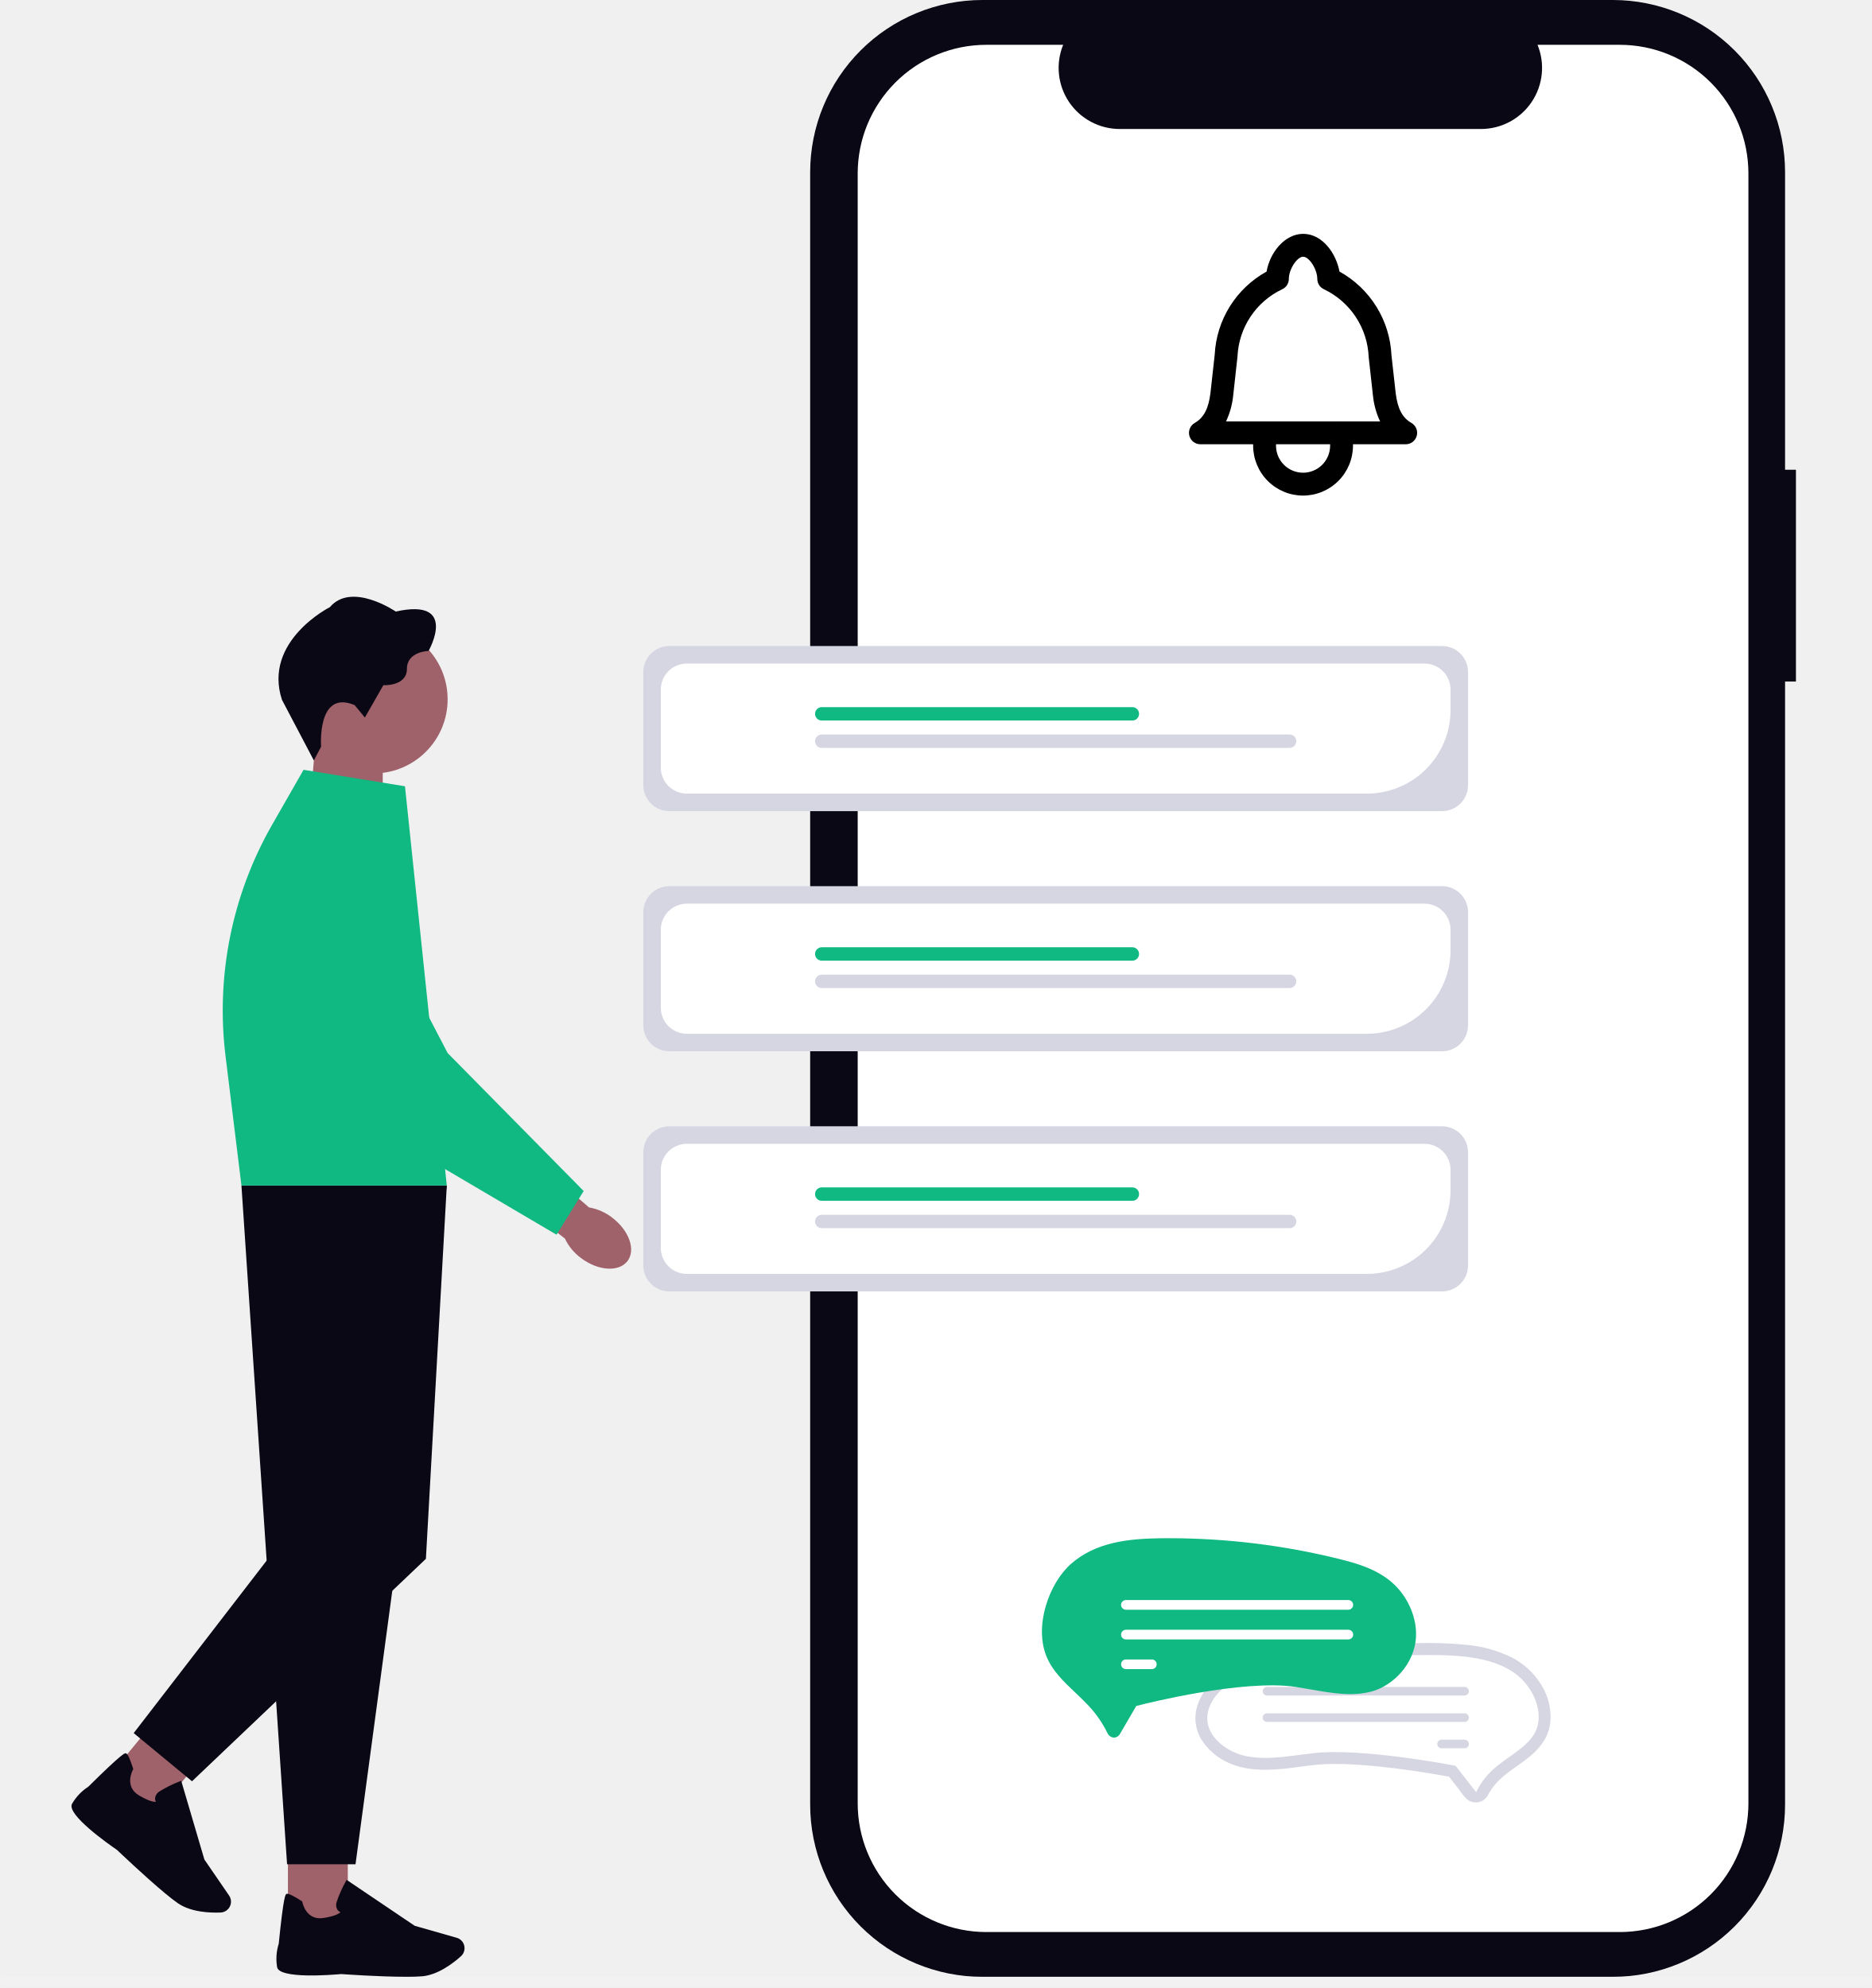
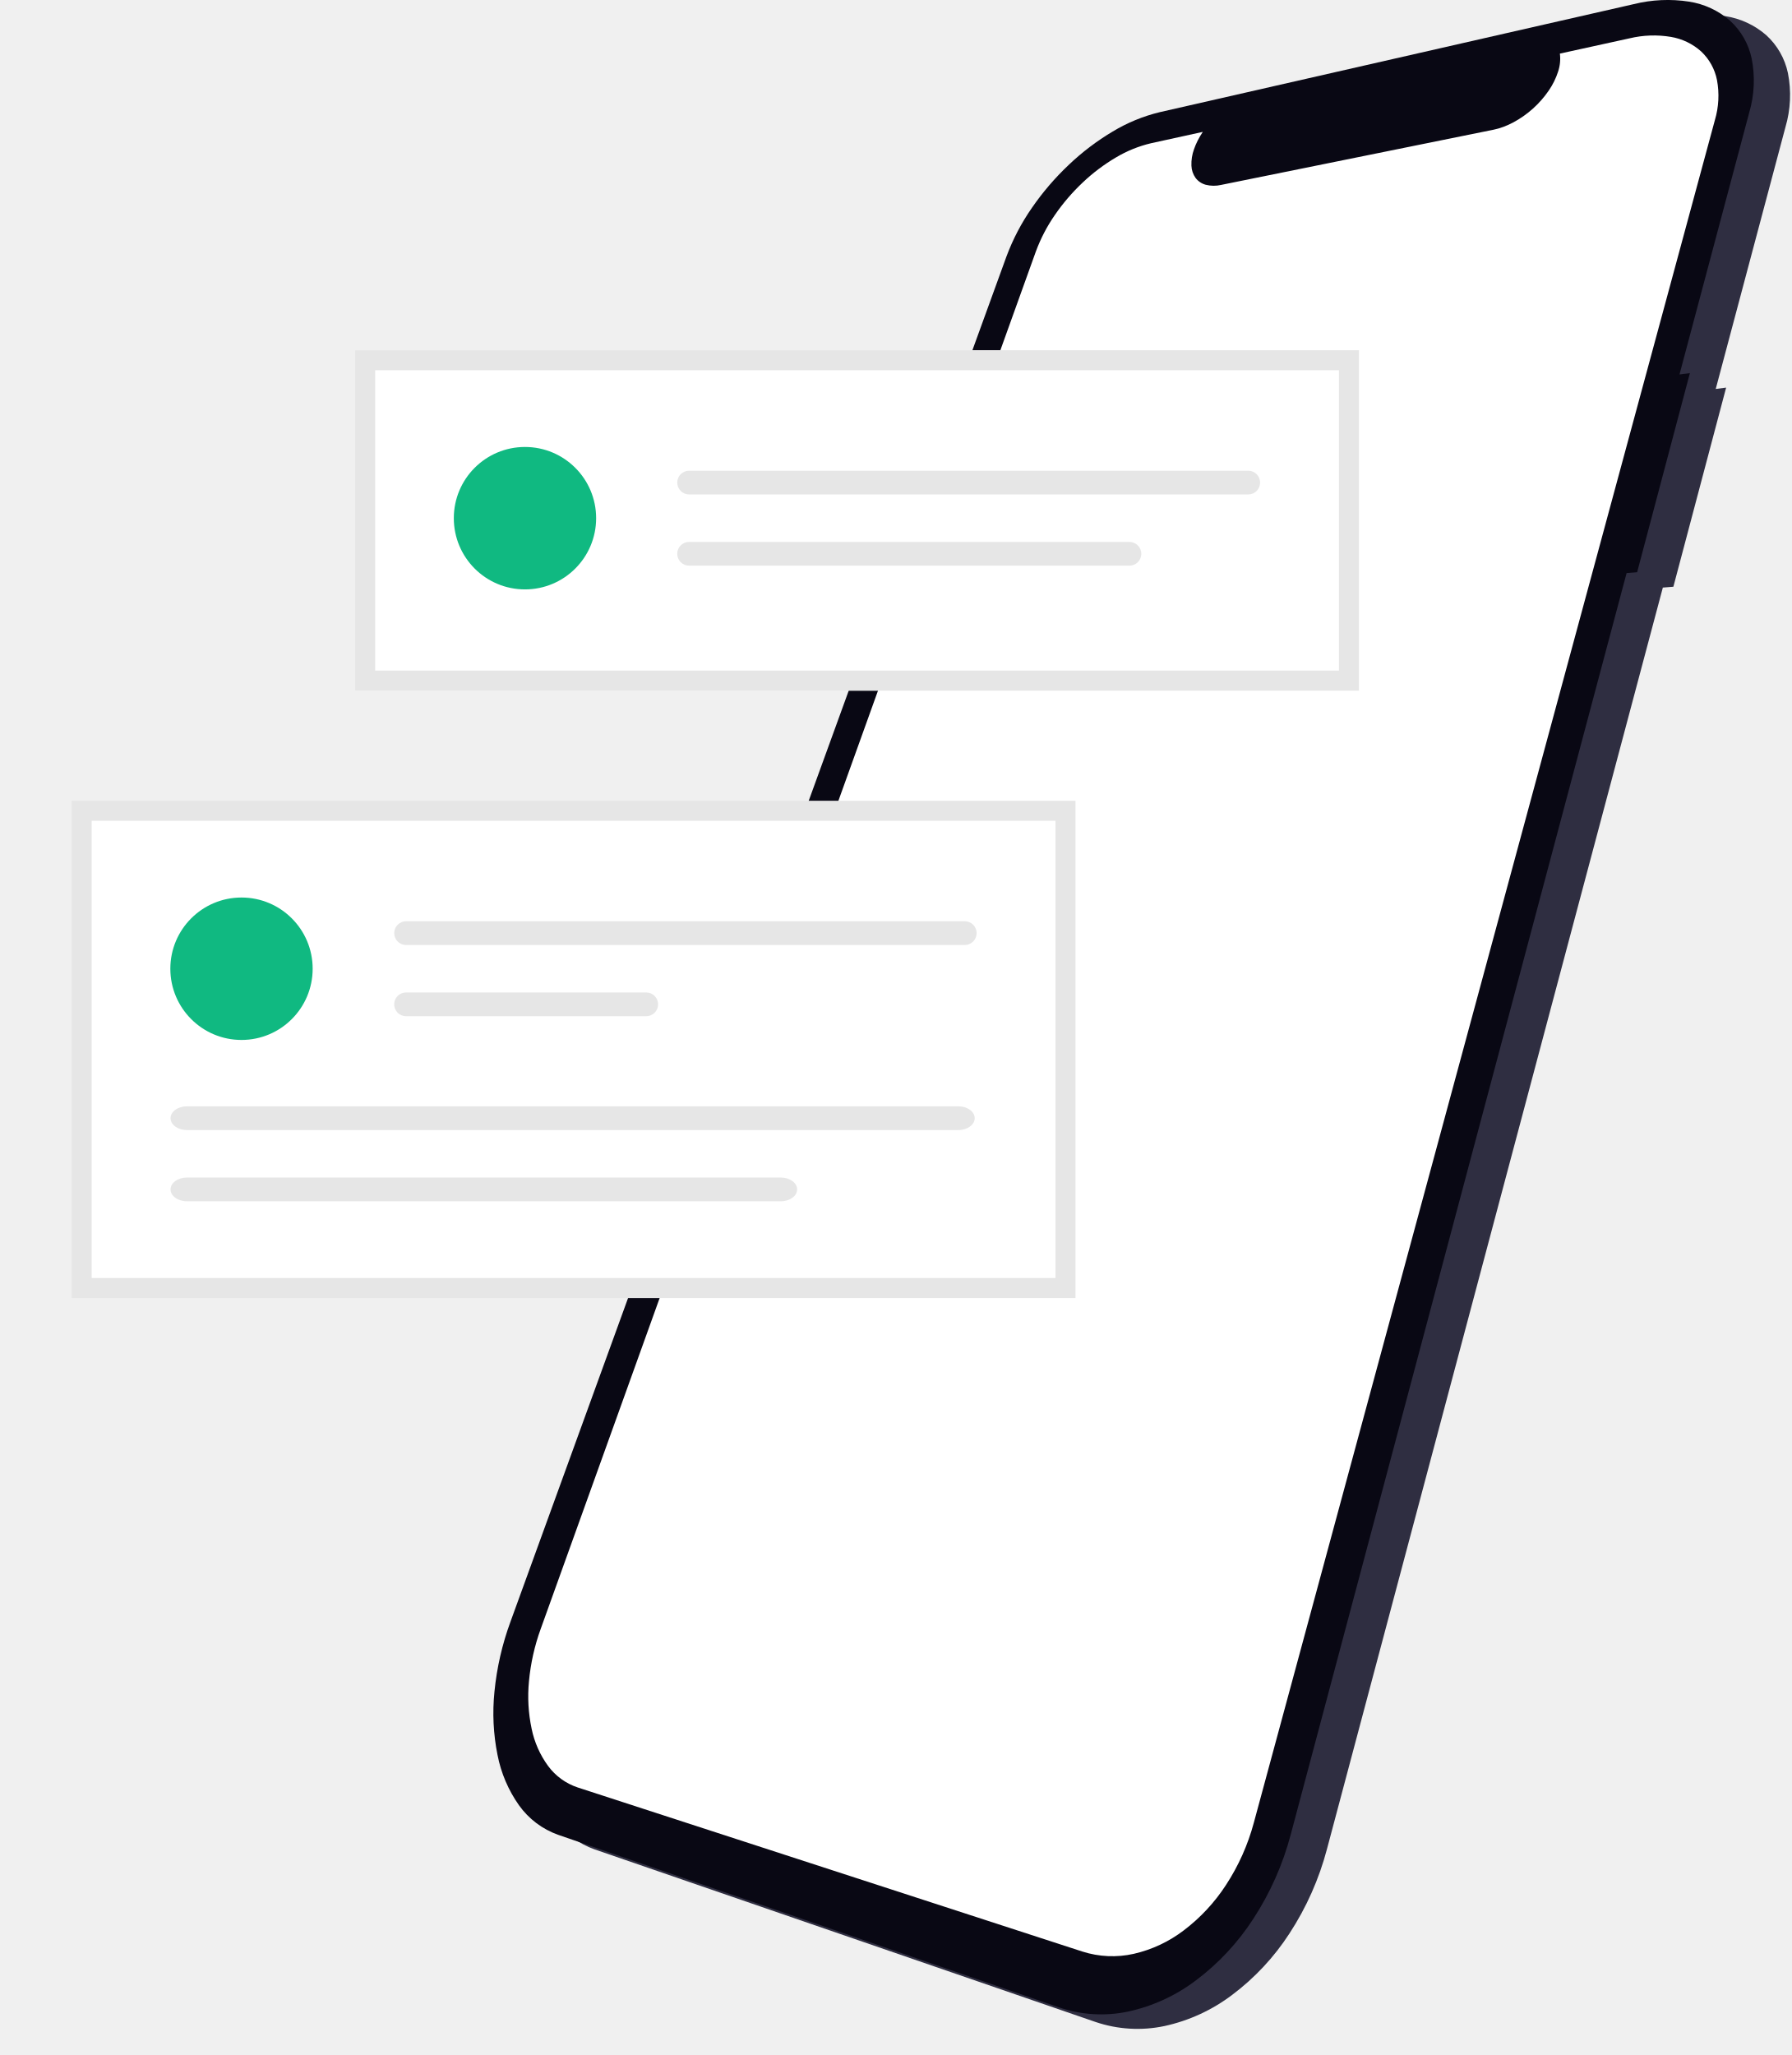
- <svg xmlns="http://www.w3.org/2000/svg" width="754" height="801" viewBox="0 0 754 801" fill="none">
-   <g clip-path="url(#clip0_62_51)">
-     <path d="M124.23 332.971L154.201 342.819V299.695H127.017L124.23 332.971Z" fill="#9F616A" />
-     <path d="M150.491 311.627C166.979 311.627 180.346 298.26 180.346 281.772C180.346 265.284 166.979 251.917 150.491 251.917C134.002 251.917 120.636 265.284 120.636 281.772C120.636 298.26 134.002 311.627 150.491 311.627Z" fill="#9F616A" />
-     <path d="M142.889 284.11L147.001 289.11L154.442 276.083C154.442 276.083 163.942 276.583 163.942 269.518C163.942 262.453 172.661 262.273 172.661 262.273C172.661 262.273 185.009 240.722 159.438 246.401C159.438 246.401 141.711 234.249 132.888 244.639C132.888 244.639 105.855 258.254 113.595 281.958L126.449 306.388L129.363 300.859C129.363 300.859 127.602 277.637 142.889 284.11Z" fill="#090814" />
-     <path d="M140.125 741.572H116.006V775.793H140.125V741.572Z" fill="#9F616A" />
-     <path d="M163.62 796.503C166.154 796.503 168.412 796.445 170.12 796.284C176.52 795.697 182.64 790.963 185.72 788.198C186.392 787.592 186.86 786.792 187.058 785.909C187.256 785.026 187.175 784.103 186.826 783.268C186.574 782.666 186.19 782.128 185.701 781.695C185.212 781.262 184.632 780.945 184.004 780.768L167.072 775.93L139.658 757.43L139.347 757.983C137.853 760.637 136.612 763.426 135.638 766.311C135.456 766.814 135.386 767.351 135.432 767.884C135.478 768.416 135.638 768.933 135.903 769.398C136.215 769.865 136.655 770.233 137.17 770.458C136.67 770.976 135.12 772.036 130.328 772.796C123.336 773.902 121.862 766.657 121.804 766.357L121.758 766.115L121.551 765.977C118.222 763.835 116.172 762.856 115.469 763.063C115.031 763.19 114.294 763.42 112.301 783.151C111.335 786.222 111.114 789.478 111.656 792.651C112.681 797.374 133.322 795.751 137.456 795.381C137.571 795.393 153.029 796.498 163.614 796.498L163.62 796.503Z" fill="#090814" />
-     <path d="M43.103 716.658L61.699 732.022L83.498 705.638L64.902 690.274L43.103 716.658Z" fill="#9F616A" />
-     <path d="M66.581 762.904C68.539 764.517 70.313 765.91 71.718 766.878C77.028 770.506 84.757 770.76 88.88 770.587C89.786 770.548 90.657 770.228 91.373 769.673C92.09 769.118 92.616 768.354 92.88 767.487C93.069 766.862 93.116 766.201 93.016 765.556C92.916 764.91 92.673 764.294 92.304 763.755L82.341 749.23L73.011 717.509L72.424 717.739C69.582 718.834 66.847 720.191 64.257 721.793C63.797 722.066 63.402 722.434 63.098 722.874C62.794 723.313 62.588 723.813 62.495 724.339C62.435 724.902 62.54 725.47 62.795 725.975C62.081 726.056 60.215 725.883 56.034 723.418C49.941 719.824 53.419 713.293 53.581 713.018L53.696 712.799L53.627 712.569C52.427 708.791 51.473 706.741 50.794 706.453C50.368 706.269 49.665 705.969 35.555 719.918C32.848 721.663 30.601 724.034 29.001 726.829C26.778 731.129 43.721 743.035 47.142 745.373C47.223 745.454 58.43 756.154 66.585 762.904H66.581Z" fill="#090814" />
-     <path d="M180.013 477.676H97.277L115.66 751.155H143.235L180.001 477.675L180.013 477.676Z" fill="#090814" />
-     <path d="M163.161 492.742L180.012 477.676L171.592 628.082L77.361 717.706L53.861 698.298L108.769 627.057L163.161 492.742Z" fill="#090814" />
-     <path d="M163.162 316.8L122.306 310.165L109.613 332.349C93.487 360.553 86.909 393.215 90.861 425.463L97.277 477.676H180.013L163.162 316.8Z" fill="#10B981" />
-     <path d="M246.634 490.61C253.499 495.805 256.252 503.649 252.785 508.141C249.318 512.633 240.933 512.069 234.068 506.874C231.291 504.839 229.066 502.143 227.595 499.03L198.795 476.661L210.11 462.978L237.305 486.487C240.712 487.078 243.924 488.493 246.658 490.611H246.635L246.634 490.61Z" fill="#9F616A" />
-     <path d="M235.174 479.899L180.346 424.278L147.6 361.468C146.025 358.445 143.847 355.776 141.201 353.628C138.555 351.479 135.496 349.895 132.214 348.975C128.931 348.054 125.495 347.816 122.118 348.275C118.74 348.735 115.492 349.881 112.575 351.645C109.657 353.408 107.132 355.751 105.156 358.529C103.179 361.306 101.793 364.459 101.083 367.793C100.372 371.127 100.353 374.571 101.026 377.913C101.698 381.255 103.049 384.424 104.994 387.223L152.094 454.951L152.163 455.051L224.222 497.485L235.164 479.885H235.176L235.174 479.899Z" fill="#10B981" />
-     <path d="M723.575 189.281H719.195V69.39C719.195 50.987 711.884 33.337 698.871 20.324C685.858 7.311 668.208 0 649.805 0H395.805C377.402 0 359.752 7.311 346.739 20.324C333.726 33.337 326.415 50.987 326.415 69.39V727.11C326.415 745.513 333.726 763.163 346.739 776.176C359.752 789.189 377.402 796.5 395.805 796.5H649.805C668.208 796.5 685.858 789.189 698.871 776.176C711.884 763.163 719.195 745.513 719.195 727.11V274.61H723.575V189.281Z" fill="#090814" />
-     <path d="M652.615 18.056H619.466C620.992 21.795 621.574 25.851 621.162 29.868C620.749 33.885 619.356 37.738 617.103 41.089C614.85 44.441 611.808 47.186 608.244 49.084C604.68 50.982 600.704 51.975 596.666 51.974H451.143C447.106 51.975 443.13 50.982 439.566 49.084C436.002 47.186 432.96 44.441 430.707 41.089C428.454 37.738 427.06 33.885 426.648 29.868C426.236 25.851 426.818 21.795 428.343 18.056H397.384C383.641 18.056 370.46 23.516 360.742 33.234C351.024 42.952 345.564 56.133 345.564 69.876V726.634C345.564 740.377 351.024 753.557 360.742 763.275C370.459 772.993 383.639 778.453 397.382 778.453H652.608C659.414 778.453 666.152 777.113 672.439 774.508C678.726 771.904 684.439 768.087 689.251 763.275C694.063 758.463 697.88 752.751 700.484 746.464C703.088 740.177 704.428 733.438 704.428 726.633V69.876C704.429 56.134 698.97 42.954 689.253 33.236C679.537 23.518 666.358 18.058 652.615 18.056Z" fill="white" />
-     <path d="M581.01 326.823H269.644C266.869 326.82 264.21 325.716 262.248 323.755C260.286 321.793 259.183 319.133 259.18 316.359V270.759C259.183 267.985 260.286 265.325 262.248 263.363C264.21 261.402 266.869 260.298 269.644 260.295H581.01C583.784 260.298 586.444 261.402 588.405 263.363C590.367 265.325 591.471 267.985 591.474 270.759V316.359C591.471 319.133 590.367 321.793 588.406 323.755C586.444 325.717 583.784 326.821 581.01 326.824V326.823Z" fill="#D6D6E3" />
-     <path d="M550.756 319.765H276.703C273.929 319.762 271.269 318.658 269.308 316.697C267.346 314.735 266.242 312.075 266.239 309.301V277.821C266.242 275.047 267.346 272.387 269.308 270.425C271.269 268.464 273.929 267.36 276.703 267.357H573.95C576.724 267.36 579.384 268.464 581.346 270.426C583.307 272.387 584.411 275.047 584.414 277.821V286.106C584.403 295.03 580.854 303.585 574.544 309.894C568.234 316.204 559.68 319.754 550.756 319.765Z" fill="white" />
-     <path d="M456.225 290.314H331.08C330.364 290.314 329.677 290.03 329.171 289.523C328.664 289.017 328.38 288.33 328.38 287.614C328.38 286.898 328.664 286.211 329.171 285.705C329.677 285.199 330.364 284.914 331.08 284.914H456.225C456.941 284.914 457.628 285.199 458.134 285.705C458.64 286.211 458.925 286.898 458.925 287.614C458.925 288.33 458.64 289.017 458.134 289.523C457.628 290.03 456.941 290.314 456.225 290.314Z" fill="#10B981" />
-     <path d="M519.572 301.347H331.072C330.356 301.347 329.669 301.063 329.163 300.556C328.657 300.05 328.372 299.363 328.372 298.647C328.372 297.931 328.657 297.244 329.163 296.738C329.669 296.231 330.356 295.947 331.072 295.947H519.572C520.288 295.947 520.975 296.231 521.481 296.738C521.988 297.244 522.272 297.931 522.272 298.647C522.272 299.363 521.988 300.05 521.481 300.556C520.975 301.063 520.288 301.347 519.572 301.347Z" fill="#D6D6E3" />
-     <path d="M581.01 423.577H269.644C266.869 423.574 264.21 422.47 262.248 420.509C260.286 418.547 259.183 415.887 259.18 413.113V367.513C259.183 364.739 260.287 362.079 262.248 360.118C264.21 358.156 266.87 357.052 269.644 357.049H581.01C583.784 357.052 586.444 358.156 588.405 360.117C590.367 362.079 591.471 364.739 591.474 367.513V413.113C591.471 415.887 590.367 418.547 588.405 420.509C586.444 422.47 583.784 423.574 581.01 423.577Z" fill="#D6D6E3" />
-     <path d="M550.756 416.519H276.703C273.929 416.516 271.269 415.412 269.308 413.451C267.346 411.489 266.242 408.829 266.239 406.055V374.575C266.242 371.801 267.346 369.141 269.308 367.179C271.269 365.218 273.929 364.114 276.703 364.111H573.95C576.724 364.114 579.384 365.218 581.346 367.18C583.307 369.141 584.411 371.801 584.414 374.575V382.86C584.403 391.784 580.854 400.339 574.544 406.648C568.234 412.958 559.68 416.508 550.756 416.519Z" fill="white" />
-     <path d="M456.225 387.068H331.08C330.364 387.068 329.677 386.784 329.171 386.277C328.664 385.771 328.38 385.084 328.38 384.368C328.38 383.652 328.664 382.965 329.171 382.459C329.677 381.952 330.364 381.668 331.08 381.668H456.225C456.941 381.668 457.628 381.952 458.134 382.459C458.64 382.965 458.925 383.652 458.925 384.368C458.925 385.084 458.64 385.771 458.134 386.277C457.628 386.784 456.941 387.068 456.225 387.068Z" fill="#10B981" />
-     <path d="M519.572 398.101H331.072C330.718 398.101 330.366 398.031 330.039 397.895C329.711 397.76 329.414 397.561 329.163 397.31C328.912 397.059 328.713 396.762 328.578 396.434C328.442 396.107 328.372 395.755 328.372 395.401C328.372 395.046 328.442 394.695 328.578 394.368C328.713 394.04 328.912 393.742 329.163 393.492C329.414 393.241 329.711 393.042 330.039 392.906C330.366 392.771 330.718 392.701 331.072 392.701H519.572C519.927 392.701 520.278 392.771 520.605 392.906C520.933 393.042 521.231 393.241 521.481 393.492C521.732 393.742 521.931 394.04 522.067 394.368C522.202 394.695 522.272 395.046 522.272 395.401C522.272 395.755 522.202 396.107 522.067 396.434C521.931 396.762 521.732 397.059 521.481 397.31C521.231 397.561 520.933 397.76 520.605 397.895C520.278 398.031 519.927 398.101 519.572 398.101Z" fill="#D6D6E3" />
-     <path d="M581.01 520.331H269.644C266.869 520.328 264.21 519.224 262.248 517.263C260.286 515.301 259.183 512.641 259.18 509.867V464.267C259.183 461.493 260.286 458.833 262.248 456.871C264.21 454.91 266.869 453.806 269.644 453.803H581.01C583.784 453.806 586.443 454.91 588.405 456.872C590.367 458.833 591.47 461.493 591.474 464.267V509.867C591.471 512.641 590.367 515.301 588.405 517.263C586.444 519.224 583.784 520.328 581.01 520.331Z" fill="#D6D6E3" />
-     <path d="M550.756 513.272H276.703C273.929 513.269 271.269 512.165 269.308 510.204C267.346 508.242 266.242 505.582 266.239 502.808V471.328C266.243 468.554 267.346 465.894 269.308 463.933C271.269 461.971 273.929 460.867 276.703 460.864H573.95C576.724 460.867 579.384 461.971 581.346 463.933C583.307 465.894 584.411 468.554 584.414 471.328V479.613C584.403 488.536 580.854 497.091 574.544 503.401C568.234 509.711 559.68 513.261 550.756 513.272Z" fill="white" />
-     <path d="M456.225 483.822H331.08C330.725 483.822 330.374 483.752 330.047 483.617C329.719 483.481 329.421 483.282 329.171 483.031C328.92 482.78 328.721 482.483 328.585 482.155C328.45 481.828 328.38 481.477 328.38 481.122C328.38 480.767 328.45 480.416 328.585 480.089C328.721 479.761 328.92 479.464 329.171 479.213C329.421 478.962 329.719 478.763 330.047 478.628C330.374 478.492 330.725 478.422 331.08 478.422H456.225C456.579 478.422 456.931 478.492 457.258 478.628C457.586 478.763 457.883 478.962 458.134 479.213C458.385 479.464 458.584 479.761 458.719 480.089C458.855 480.416 458.925 480.767 458.925 481.122C458.925 481.477 458.855 481.828 458.719 482.155C458.584 482.483 458.385 482.78 458.134 483.031C457.883 483.282 457.586 483.481 457.258 483.617C456.931 483.752 456.579 483.822 456.225 483.822Z" fill="#10B981" />
-     <path d="M519.572 494.855H331.072C330.356 494.855 329.669 494.57 329.163 494.064C328.657 493.558 328.372 492.871 328.372 492.155C328.372 491.439 328.657 490.752 329.163 490.246C329.669 489.739 330.356 489.455 331.072 489.455H519.572C520.288 489.455 520.975 489.739 521.481 490.246C521.988 490.752 522.272 491.439 522.272 492.155C522.272 492.871 521.988 493.558 521.481 494.064C520.975 494.57 520.288 494.855 519.572 494.855Z" fill="#D6D6E3" />
-     <path d="M566.354 179.004H483.644C482.627 179.004 481.638 178.667 480.832 178.046C480.026 177.425 479.448 176.555 479.189 175.571C478.93 174.587 479.004 173.545 479.399 172.607C479.794 171.67 480.489 170.889 481.374 170.388C484.981 168.346 486.929 164.628 487.691 158.335L489.404 142.873C489.751 135.979 491.853 129.288 495.51 123.433C499.168 117.579 504.26 112.756 510.304 109.422C511.586 101.855 517.572 94.222 525.04 94.222C532.98 94.222 538.412 102.406 539.665 109.405C545.751 112.773 550.873 117.644 554.541 123.555C558.209 129.465 560.301 136.216 560.617 143.165L562.317 158.38C563.074 164.63 565.017 168.347 568.624 170.388C569.51 170.889 570.204 171.67 570.599 172.607C570.995 173.545 571.069 174.587 570.809 175.571C570.55 176.555 569.972 177.425 569.167 178.046C568.361 178.667 567.372 179.004 566.354 179.004ZM493.971 169.789H556.027C554.497 166.526 553.529 163.028 553.164 159.442L551.437 143.889C551.21 138.114 549.406 132.511 546.221 127.688C543.036 122.865 538.591 119.006 533.369 116.529C532.58 116.156 531.913 115.566 531.446 114.829C530.979 114.092 530.731 113.237 530.731 112.364C530.731 108.528 527.489 103.441 525.045 103.441C522.579 103.441 519.314 108.458 519.269 112.285C519.284 113.188 519.033 114.074 518.549 114.836C518.065 115.598 517.368 116.201 516.544 116.57C511.381 119.023 506.982 122.834 503.819 127.595C500.655 132.356 498.846 137.888 498.585 143.598L496.844 159.398C496.479 162.999 495.508 166.512 493.971 169.789Z" fill="black" />
-     <path d="M524.999 199.681C519.666 199.675 514.553 197.554 510.782 193.783C507.011 190.012 504.89 184.899 504.884 179.566V174.396C504.884 173.174 505.369 172.002 506.233 171.138C507.097 170.274 508.269 169.789 509.491 169.789C510.713 169.789 511.885 170.274 512.749 171.138C513.613 172.002 514.099 173.174 514.099 174.396V179.565C514.099 180.996 514.381 182.414 514.929 183.736C515.476 185.059 516.279 186.26 517.291 187.273C518.303 188.285 519.505 189.088 520.828 189.635C522.15 190.183 523.567 190.465 524.999 190.465C526.43 190.465 527.848 190.183 529.17 189.635C530.492 189.088 531.694 188.285 532.706 187.273C533.718 186.26 534.521 185.059 535.069 183.736C535.617 182.414 535.899 180.996 535.899 179.565V174.396C535.899 173.174 536.384 172.002 537.248 171.138C538.112 170.274 539.284 169.789 540.506 169.789C541.728 169.789 542.9 170.274 543.764 171.138C544.628 172.002 545.114 173.174 545.114 174.396V179.565C545.108 184.898 542.987 190.011 539.216 193.782C535.445 197.554 530.332 199.675 524.999 199.681Z" fill="black" />
-     <path d="M481.641 693.289C481.821 695.854 482.577 698.345 483.852 700.578C486.703 705.231 491.015 708.807 496.114 710.748C502.314 713.286 509.231 713.364 515.814 712.798C521.928 712.272 527.979 711.054 534.114 710.798C538.86 710.646 543.61 710.759 548.343 711.137C557.525 711.789 566.669 712.998 575.755 714.464C578.216 714.856 580.671 715.277 583.121 715.728C583.353 715.748 583.582 715.791 583.805 715.855C583.849 715.873 583.921 715.855 583.962 715.885C584.036 715.932 583.662 715.767 583.889 715.954C584.205 716.285 584.486 716.647 584.728 717.034L588.083 721.352C588.965 722.71 590.006 723.959 591.183 725.071C592.06 725.748 593.118 726.151 594.223 726.228C595.329 726.305 596.432 726.053 597.394 725.504C598.4 724.869 599.202 723.958 599.704 722.88C600.476 721.464 601.397 720.135 602.451 718.915C606.443 714.258 611.991 711.394 616.631 707.475C618.879 705.655 620.797 703.462 622.302 700.992C623.586 698.757 624.385 696.276 624.645 693.712C625.053 688.457 623.744 683.211 620.915 678.763C617.993 674.002 613.793 670.156 608.793 667.663C603.12 664.941 597.002 663.264 590.733 662.714C584.103 662.088 577.441 661.867 570.783 662.053C563.325 662.136 555.88 662.464 548.448 663.037C541.006 663.613 533.594 664.432 526.211 665.493C519.082 666.394 512.007 667.69 505.021 669.375C498.895 670.967 492.786 673.456 488.211 677.965C484.141 681.985 481.311 687.471 481.641 693.289Z" fill="#D6D6E3" />
-     <path d="M514.007 672.357C507.394 673.577 500.472 675.071 494.923 678.689C489.435 682.268 486.098 687.894 486.423 693.023C486.897 700.514 494.862 706.117 502.116 707.584C509.064 708.989 516.302 708.038 523.964 707.029C525.664 706.806 527.413 706.575 529.148 706.375C548.01 704.195 583.426 710.91 584.925 711.197L586.482 711.497L594.726 722.106C596.729 717.934 599.673 714.284 603.326 711.443C604.912 710.176 606.567 708.999 608.167 707.86C612.25 704.96 616.106 702.214 618.235 698.446C622.87 690.241 617.393 678.799 609.578 673.663C600.778 667.876 589.171 666.969 577.944 666.849C576.775 666.836 575.605 666.83 574.434 666.83C554.181 666.832 533.97 668.679 514.051 672.347L514.007 672.357Z" fill="white" />
-     <path d="M508.73 681.425C508.73 681.197 508.775 680.972 508.862 680.762C508.948 680.552 509.076 680.361 509.236 680.2C509.397 680.039 509.588 679.911 509.798 679.824C510.008 679.736 510.233 679.691 510.46 679.691H590.074C590.534 679.691 590.974 679.873 591.299 680.198C591.624 680.523 591.806 680.964 591.806 681.423C591.806 681.882 591.624 682.323 591.299 682.648C590.974 682.972 590.534 683.155 590.074 683.155H510.46C510.002 683.154 509.562 682.972 509.238 682.648C508.913 682.323 508.731 681.884 508.73 681.425Z" fill="#D6D6E3" />
-     <path d="M508.73 692.058C508.73 691.831 508.775 691.605 508.862 691.395C508.948 691.185 509.076 690.994 509.236 690.833C509.397 690.672 509.588 690.544 509.798 690.457C510.008 690.369 510.233 690.324 510.46 690.324H590.077C590.537 690.324 590.977 690.506 591.302 690.831C591.627 691.156 591.809 691.597 591.809 692.056C591.809 692.515 591.627 692.956 591.302 693.281C590.977 693.606 590.537 693.788 590.077 693.788H510.46C510.002 693.787 509.562 693.605 509.238 693.281C508.913 692.956 508.731 692.517 508.73 692.058Z" fill="#D6D6E3" />
-     <path d="M579.065 702.69C579.065 702.463 579.11 702.237 579.197 702.027C579.283 701.817 579.411 701.626 579.571 701.465C579.732 701.304 579.923 701.176 580.133 701.089C580.343 701.001 580.568 700.956 580.795 700.956H590.073C590.533 700.956 590.973 701.139 591.298 701.463C591.623 701.788 591.805 702.229 591.805 702.688C591.805 703.147 591.623 703.588 591.298 703.913C590.973 704.238 590.533 704.42 590.073 704.42H580.795C580.337 704.42 579.897 704.237 579.573 703.913C579.248 703.588 579.066 703.149 579.065 702.69Z" fill="#D6D6E3" />
-     <path d="M448.825 700.119C448.782 700.119 448.738 700.119 448.694 700.119C448.132 700.057 447.598 699.843 447.148 699.502C446.697 699.16 446.348 698.703 446.136 698.179C444.162 694.185 441.613 690.503 438.57 687.249C436.794 685.356 434.939 683.597 433.144 681.894C428.515 677.505 424.155 673.371 421.735 667.658C416.459 655.202 422.672 637.858 431.549 630.073C441.506 621.347 454.602 619.978 467.271 619.799C468.588 619.78 469.905 619.771 471.223 619.771C494.16 619.797 517.01 622.583 539.28 628.071C546.745 629.908 554.559 632.158 560.839 637.618C567.081 643.046 570.875 651.594 570.505 659.395C569.964 670.784 560.911 679.295 552.667 681.518C544.809 683.637 536.646 682.205 528.005 680.688C526.097 680.354 524.125 680.007 522.174 679.707C500.974 676.439 461.148 686.507 459.463 686.942L457.791 687.369L451.305 698.499C451.074 698.966 450.722 699.364 450.286 699.649C449.85 699.935 449.345 700.099 448.824 700.124L448.825 700.119Z" fill="#10B981" />
-     <path d="M543.232 648.588H453.626C453.109 648.588 452.613 648.383 452.247 648.017C451.881 647.651 451.676 647.155 451.676 646.638C451.676 646.121 451.881 645.625 452.247 645.259C452.613 644.893 453.109 644.688 453.626 644.688H543.232C543.749 644.688 544.245 644.893 544.611 645.259C544.976 645.625 545.182 646.121 545.182 646.638C545.182 647.155 544.976 647.651 544.611 648.017C544.245 648.383 543.749 648.588 543.232 648.588Z" fill="white" />
-     <path d="M543.233 660.555H453.627C453.11 660.555 452.614 660.35 452.248 659.984C451.882 659.618 451.677 659.122 451.677 658.605C451.677 658.088 451.882 657.592 452.248 657.226C452.614 656.86 453.11 656.655 453.627 656.655H543.237C543.754 656.655 544.25 656.86 544.616 657.226C544.981 657.592 545.187 658.088 545.187 658.605C545.187 659.122 544.981 659.618 544.616 659.984C544.25 660.35 543.754 660.555 543.237 660.555H543.233Z" fill="white" />
-     <path d="M464.069 672.522H453.626C453.109 672.522 452.613 672.317 452.247 671.951C451.881 671.585 451.676 671.089 451.676 670.572C451.676 670.055 451.881 669.559 452.247 669.193C452.613 668.828 453.109 668.622 453.626 668.622H464.069C464.325 668.622 464.578 668.673 464.815 668.771C465.052 668.869 465.267 669.012 465.448 669.193C465.629 669.374 465.772 669.589 465.87 669.826C465.968 670.062 466.019 670.316 466.019 670.572C466.019 670.828 465.968 671.082 465.87 671.318C465.772 671.555 465.629 671.77 465.448 671.951C465.267 672.132 465.052 672.276 464.815 672.374C464.578 672.472 464.325 672.522 464.069 672.522Z" fill="white" />
-     <path d="M0 798.313C-0.038 798.753 0.099 799.19 0.381 799.529C0.663 799.869 1.067 800.084 1.506 800.127H752.483C752.907 800.048 753.29 799.824 753.565 799.493C753.841 799.161 753.992 798.744 753.992 798.313C753.992 797.882 753.841 797.465 753.565 797.133C753.29 796.802 752.907 796.578 752.483 796.499H1.506C1.067 796.542 0.663 796.757 0.381 797.097C0.099 797.436 -0.038 797.873 0 798.313Z" fill="#F2F2F2" />
+ <svg xmlns="http://www.w3.org/2000/svg" width="612" height="702" viewBox="0 0 612 702" fill="none">
+   <g clip-path="url(#clip0_113_36)">
+     <path d="M589.643 132.416L586.089 132.878L609.92 43.371C611.675 37.394 611.961 31.081 610.752 24.97C609.703 19.976 607.11 15.441 603.341 12.005C599.392 8.569 594.553 6.32 589.383 5.517C583.085 4.541 576.657 4.829 570.472 6.365L408.516 43.28C402.863 44.653 397.453 46.88 392.472 49.886C387.054 53.11 382.015 56.934 377.45 61.284C372.754 65.72 368.538 70.64 364.873 75.961C361.293 81.111 358.374 86.692 356.186 92.57L186.735 559.005C183.918 566.675 182.088 574.672 181.289 582.804C180.547 590.023 180.897 597.313 182.326 604.428C183.52 610.61 186.013 616.468 189.64 621.613C192.967 626.29 197.653 629.828 203.061 631.744L374.178 690.698C381.779 693.289 389.939 693.775 397.794 692.106C406.191 690.275 414.089 686.636 420.937 681.441C428.628 675.658 435.241 668.565 440.475 660.487C446.271 651.612 450.601 641.862 453.301 631.609L568.022 200.72L571.622 200.432L589.643 132.416Z" fill="#2F2E41" />
+     <path d="M577.263 127.46L573.709 127.922L597.54 38.415C599.296 32.438 599.582 26.125 598.373 20.014C597.325 15.021 594.732 10.485 590.962 7.05C587.014 3.613 582.175 1.364 577.004 0.562C570.707 -0.414 564.278 -0.126 558.093 1.409L396.136 38.325C390.483 39.697 385.073 41.925 380.092 44.931C374.674 48.155 369.635 51.978 365.071 56.329C360.374 60.765 356.158 65.684 352.493 71.006C348.913 76.156 345.994 81.736 343.806 87.615L174.355 554.049C171.538 561.719 169.708 569.716 168.909 577.849C168.167 585.068 168.517 592.358 169.946 599.473C171.14 605.655 173.633 611.512 177.26 616.657C180.587 621.335 185.273 624.873 190.682 626.789L361.798 685.742C369.399 688.333 377.559 688.82 385.414 687.15C393.811 685.32 401.709 681.68 408.558 676.485C416.248 670.702 422.862 663.61 428.095 655.532C433.891 646.657 438.221 636.906 440.921 626.654L555.642 195.765L559.242 195.476L577.263 127.46Z" fill="#090814" />
+     <path d="M556.66 13.091L532.853 18.31C533.113 20.372 532.907 22.465 532.252 24.436C531.511 26.743 530.435 28.929 529.06 30.924C525.965 35.45 521.833 39.171 517.011 41.776C516.433 42.083 515.858 42.367 515.284 42.627C514.71 42.888 514.136 43.124 513.563 43.336C512.992 43.548 512.424 43.735 511.86 43.898C511.297 44.06 510.74 44.197 510.189 44.309L417.109 63.171C415.383 63.572 413.584 63.552 411.867 63.111C410.485 62.74 409.265 61.918 408.401 60.775C407.531 59.548 407.04 58.092 406.988 56.588C406.916 54.669 407.22 52.755 407.88 50.953C408.045 50.466 408.233 49.977 408.444 49.484C408.655 48.991 408.885 48.498 409.135 48.005C409.382 47.509 409.653 47.016 409.946 46.525C410.239 46.035 410.548 45.545 410.873 45.055L393.248 48.917C389.001 49.912 384.934 51.559 381.189 53.798C377.1 56.209 373.297 59.077 369.854 62.347C366.306 65.687 363.123 69.397 360.359 73.413C357.665 77.293 355.475 81.501 353.841 85.934L184.713 556.419C182.609 562.2 181.258 568.228 180.693 574.355C180.17 579.763 180.476 585.22 181.601 590.535C182.539 595.128 184.455 599.465 187.218 603.251C189.751 606.687 193.284 609.255 197.331 610.604L369.709 666.651C375.397 668.476 381.467 668.748 387.295 667.44C393.502 666.018 399.331 663.281 404.391 659.413C410.05 655.124 414.923 649.884 418.791 643.927C423.071 637.384 426.283 630.201 428.307 622.647L585.804 41.018C587.125 36.578 587.37 31.887 586.518 27.334C585.778 23.602 583.892 20.195 581.124 17.587C578.223 14.981 574.641 13.253 570.797 12.606C566.1 11.816 561.292 11.981 556.66 13.091Z" fill="white" />
+     <path d="M464.219 235.921H121.322V119.634H464.224L464.219 235.921Z" fill="white" />
+     <path d="M363.965 276.963H27.899V439.993H363.965V276.963Z" fill="white" />
+     <path d="M82.496 355.252C95.922 355.252 106.805 344.361 106.805 330.925C106.805 317.489 95.922 306.598 82.496 306.598C69.071 306.598 58.188 317.489 58.188 330.925C58.188 344.361 69.071 355.252 82.496 355.252Z" fill="#10B981" />
+     <path d="M138.638 314.706C137.576 314.725 136.564 315.161 135.819 315.919C135.075 316.677 134.658 317.697 134.658 318.76C134.658 319.823 135.075 320.844 135.819 321.602C136.564 322.36 137.576 322.796 138.638 322.815H329.636C330.698 322.796 331.71 322.36 332.454 321.602C333.198 320.844 333.616 319.823 333.616 318.76C333.616 317.697 333.198 316.677 332.454 315.919C331.71 315.161 330.698 314.725 329.636 314.706H138.638Z" fill="#E6E6E6" />
+     <path d="M138.64 339.033C137.578 339.05 136.565 339.483 135.819 340.24C135.073 340.997 134.654 342.016 134.651 343.079C134.649 344.142 135.064 345.164 135.807 345.923C136.55 346.683 137.561 347.121 138.623 347.142H220.828C221.89 347.123 222.902 346.687 223.646 345.929C224.39 345.171 224.807 344.15 224.807 343.088C224.807 342.025 224.39 341.004 223.646 340.246C222.902 339.488 221.89 339.052 220.828 339.033H138.64Z" fill="#E6E6E6" />
+     <path d="M63.85 377.925C60.768 377.925 58.261 379.742 58.261 381.98C58.261 384.219 60.768 386.035 63.85 386.035H327.37C330.452 386.035 332.959 384.219 332.959 381.98C332.959 379.742 330.452 377.925 327.37 377.925H63.85Z" fill="#E6E6E6" />
+     <path d="M63.85 402.252C60.768 402.252 58.261 404.069 58.261 406.307C58.261 408.546 60.768 410.362 63.85 410.362H266.712C269.794 410.362 272.301 408.546 272.301 406.307C272.301 404.069 269.794 402.252 266.712 402.252H63.85Z" fill="#E6E6E6" />
+     <path d="M367.385 443.415H24.483V273.544H367.385V443.415ZM31.319 436.574H360.55V280.384H31.319V436.574Z" fill="#E6E6E6" />
+     <path d="M179.329 201.342C192.755 201.342 203.638 190.45 203.638 177.014C203.638 163.579 192.755 152.687 179.329 152.687C165.904 152.687 155.021 163.579 155.021 177.014C155.021 190.45 165.904 201.342 179.329 201.342Z" fill="#10B981" />
+     <path d="M235.47 160.796C234.932 160.786 234.397 160.884 233.897 161.083C233.397 161.283 232.942 161.58 232.558 161.957C232.174 162.334 231.869 162.785 231.661 163.281C231.453 163.778 231.346 164.311 231.346 164.85C231.346 165.389 231.453 165.922 231.661 166.418C231.869 166.915 232.174 167.365 232.558 167.743C232.942 168.12 233.397 168.417 233.897 168.617C234.397 168.816 234.932 168.914 235.47 168.904H426.47C427.532 168.885 428.544 168.45 429.288 167.691C430.032 166.933 430.449 165.913 430.449 164.85C430.449 163.787 430.032 162.767 429.288 162.008C428.544 161.25 427.532 160.815 426.47 160.796H235.47Z" fill="#E6E6E6" />
+     <path d="M235.472 185.123C234.934 185.112 234.399 185.209 233.899 185.407C233.399 185.606 232.943 185.902 232.558 186.279C232.174 186.655 231.868 187.105 231.658 187.601C231.449 188.097 231.341 188.63 231.34 189.169C231.339 189.707 231.445 190.241 231.652 190.738C231.859 191.235 232.163 191.686 232.546 192.064C232.929 192.442 233.384 192.74 233.883 192.941C234.383 193.141 234.917 193.24 235.455 193.232H385.745C386.284 193.241 386.818 193.143 387.318 192.944C387.818 192.745 388.273 192.447 388.657 192.07C389.041 191.693 389.346 191.242 389.554 190.746C389.763 190.249 389.87 189.716 389.87 189.177C389.87 188.639 389.763 188.105 389.554 187.609C389.346 187.112 389.041 186.662 388.657 186.284C388.273 185.907 387.818 185.61 387.318 185.41C386.818 185.211 386.284 185.113 385.745 185.123H235.472Z" fill="#E6E6E6" />
+     <path d="M464.219 235.921H121.322V119.634H464.224L464.219 235.921ZM128.153 229.08H457.383V126.478H128.152L128.153 229.08Z" fill="#E6E6E6" />
  </g>
  <defs>
-     <clipPath id="clip0_62_51">
-       <rect width="753.989" height="800.132" fill="white" />
+     <clipPath id="clip0_113_36">
+       <rect width="612" height="702" fill="white" />
    </clipPath>
  </defs>
</svg>
